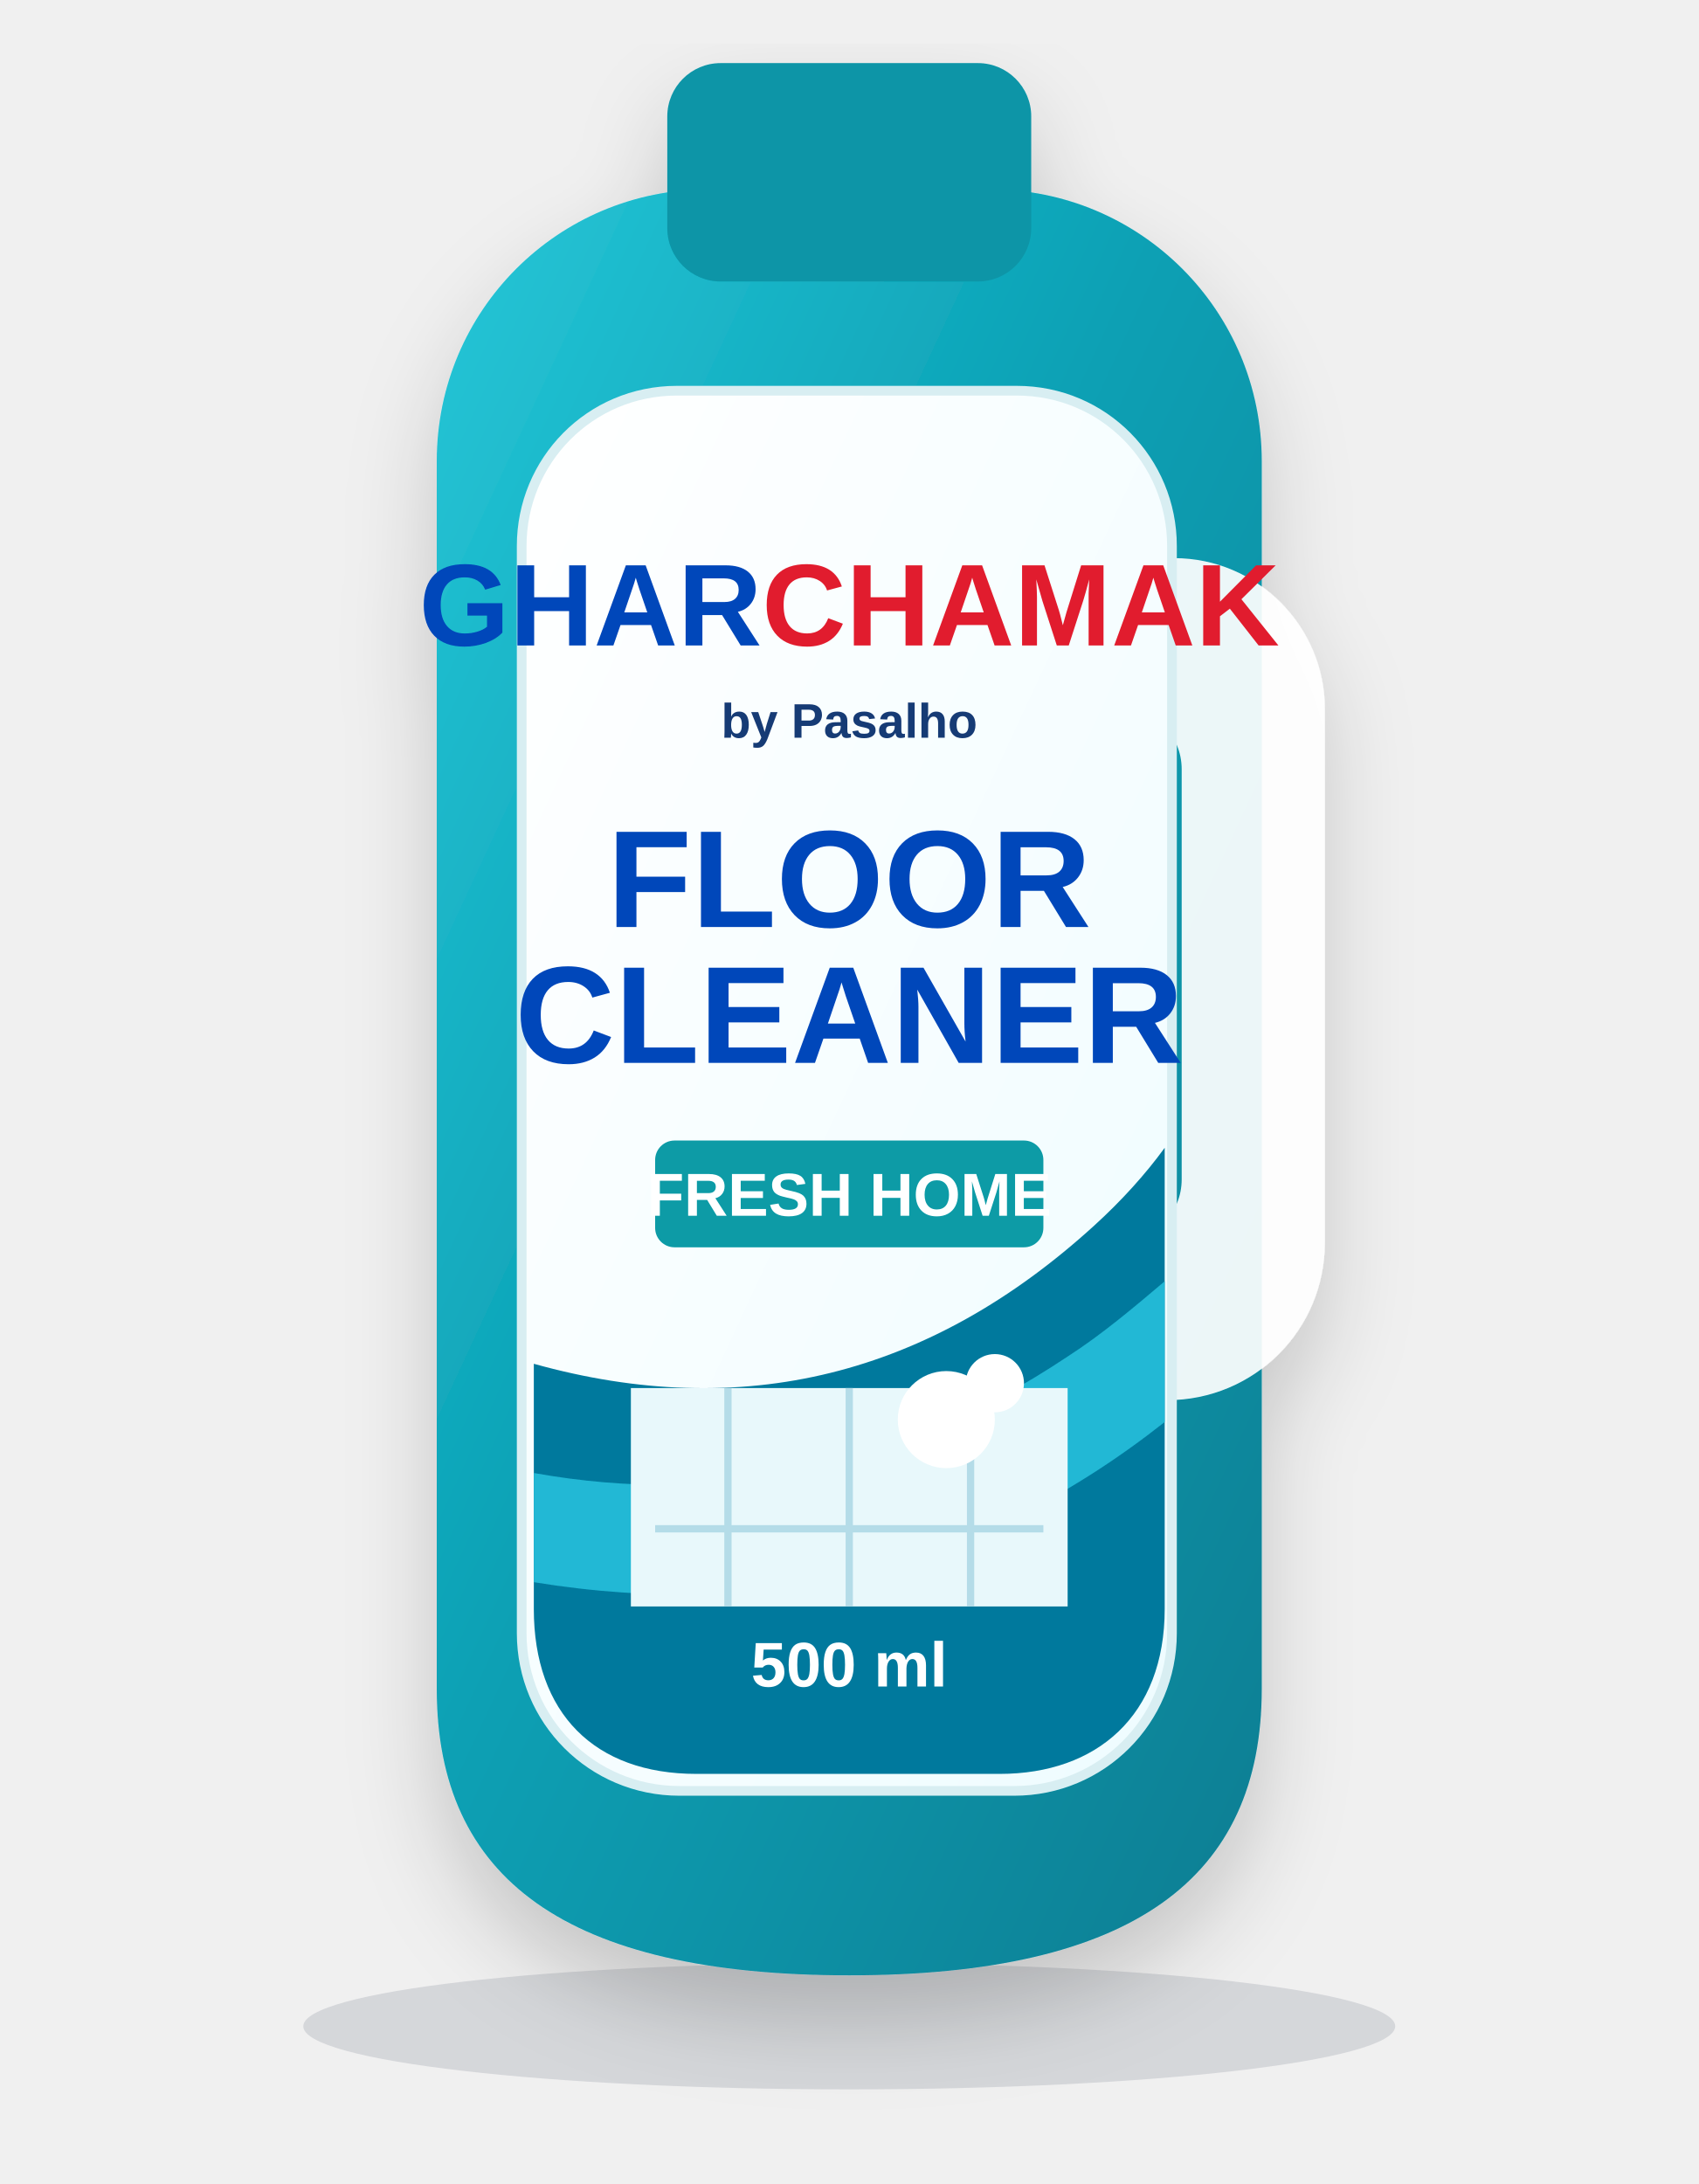
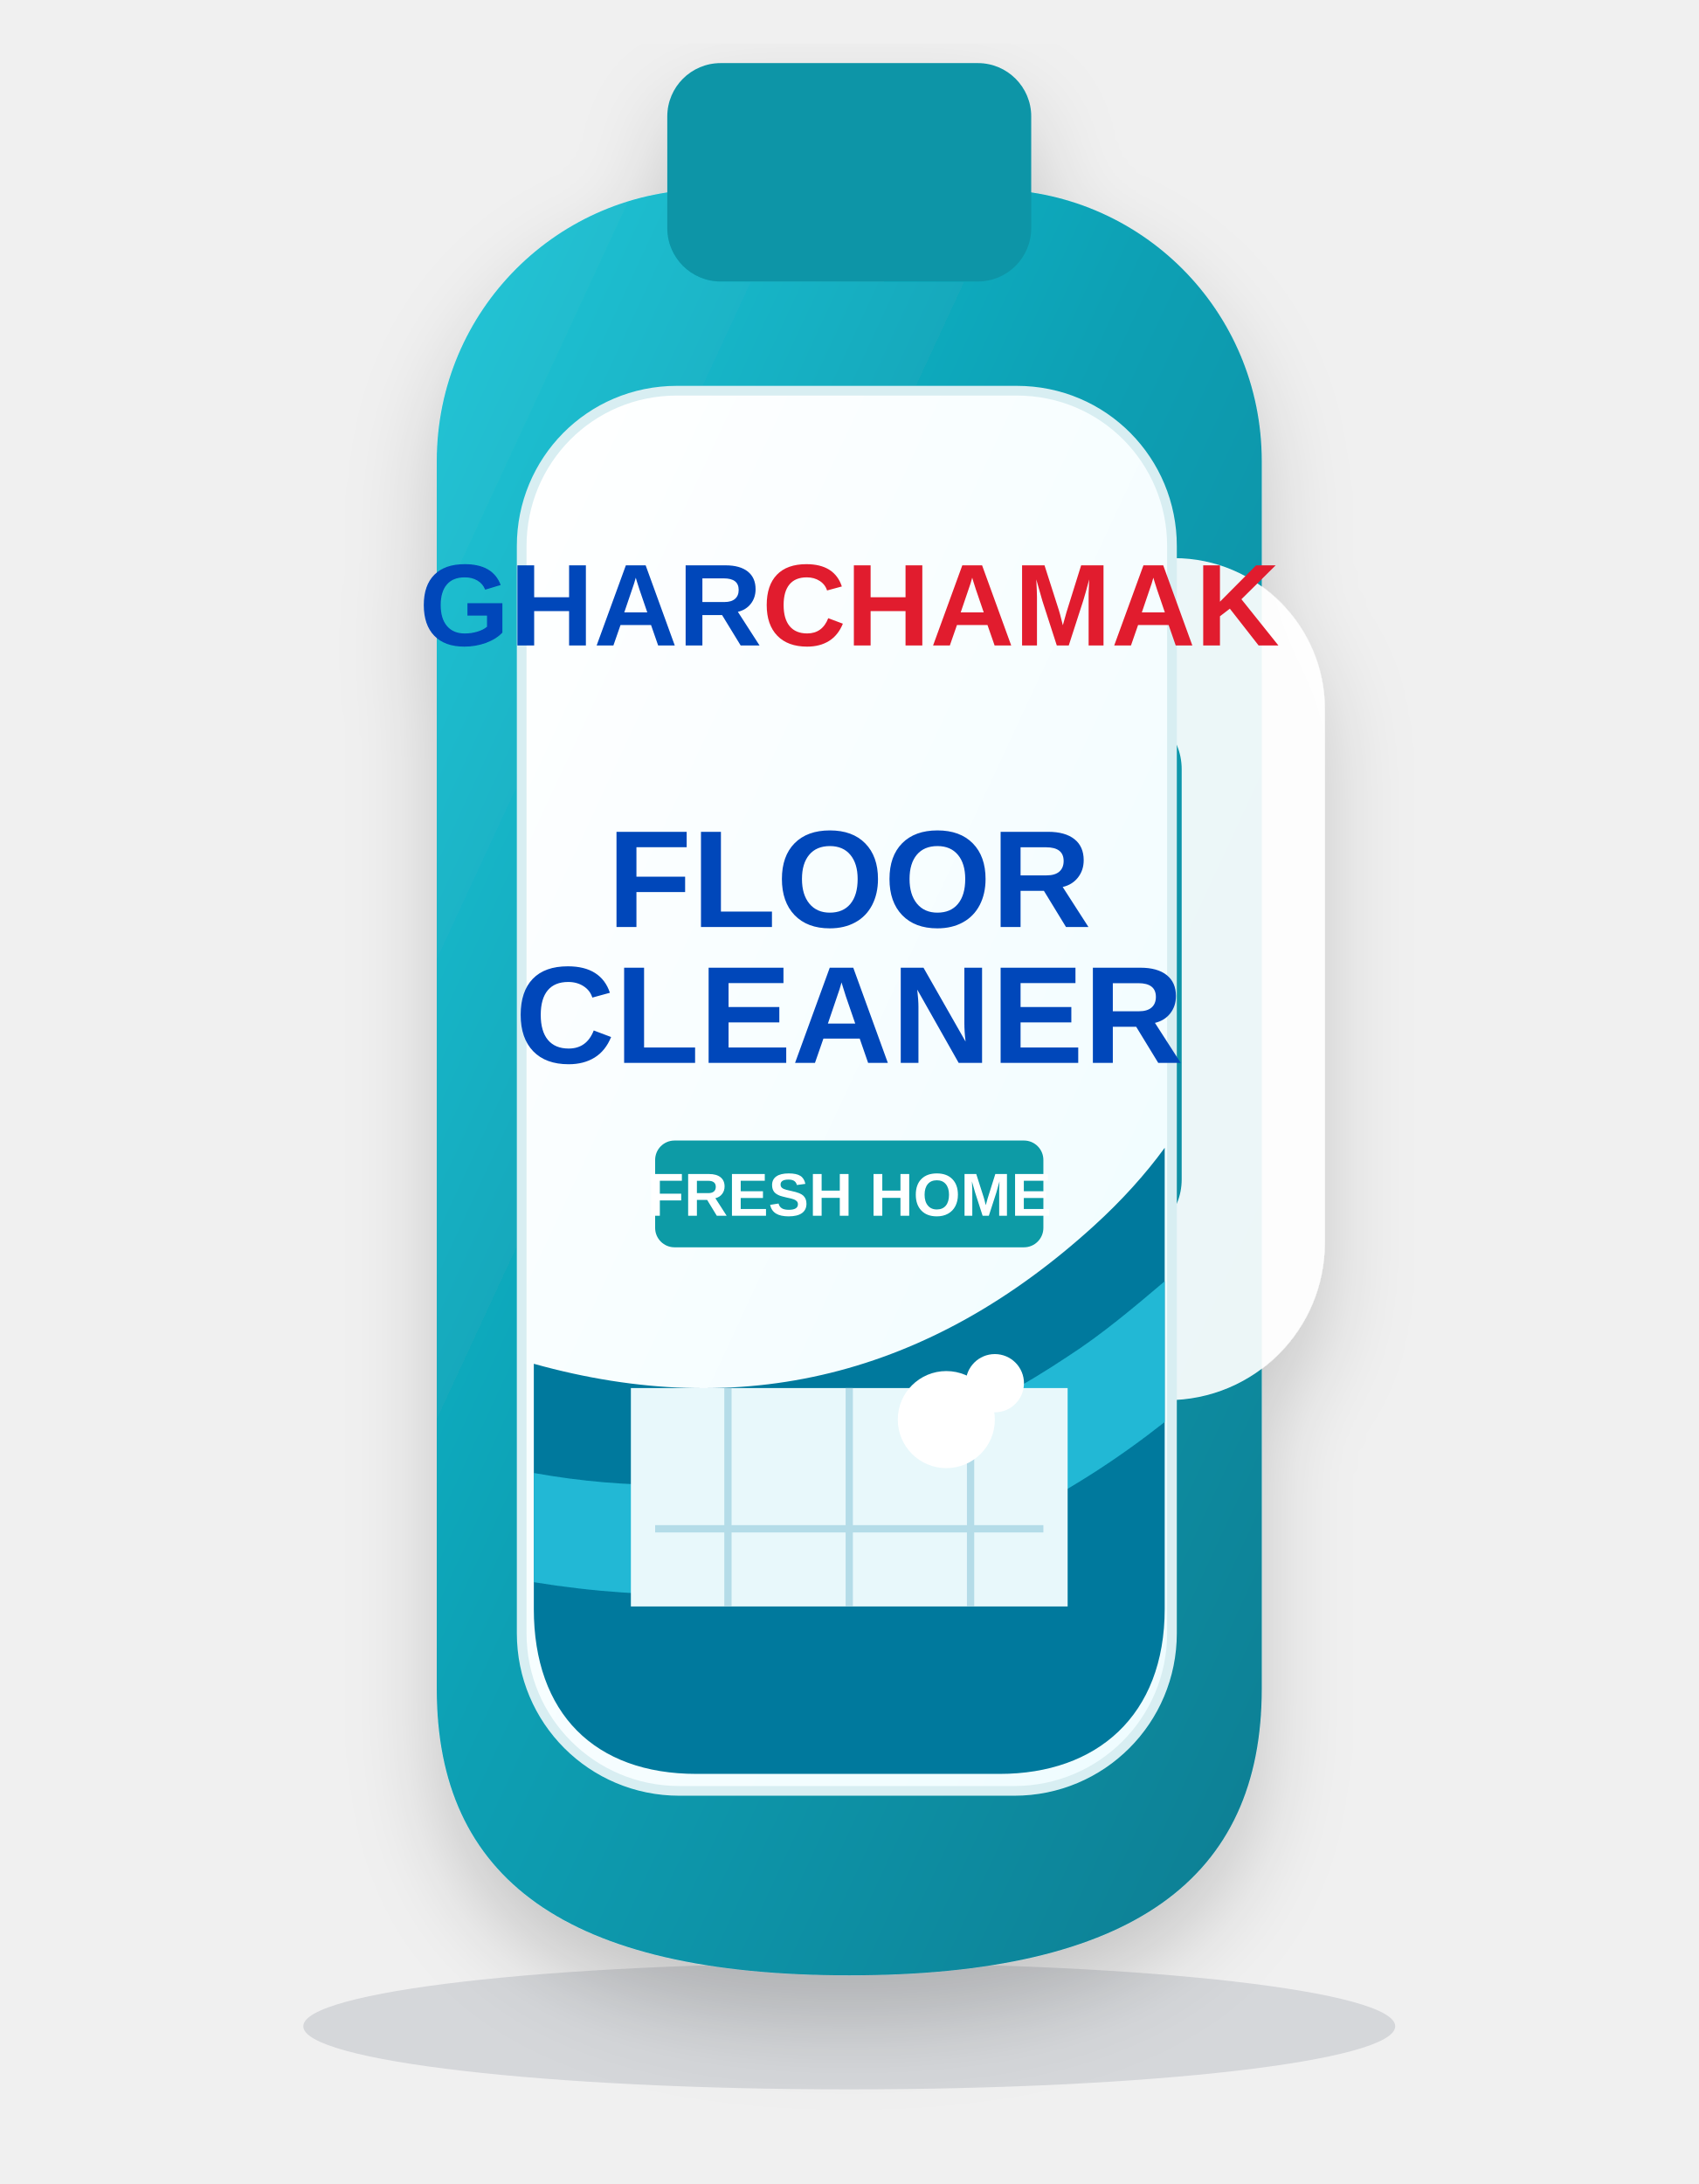
<svg xmlns="http://www.w3.org/2000/svg" viewBox="0 0 700 900">
  <defs>
    <linearGradient id="b" x1="0" y1="0" x2="1" y2="1">
      <stop stop-color="#27c7d8" />
      <stop offset=".45" stop-color="#0ba0b4" />
      <stop offset="1" stop-color="#077d92" />
    </linearGradient>
    <linearGradient id="l" x1="0" y1="0" x2="1" y2="1">
      <stop stop-color="#fff" />
      <stop offset="1" stop-color="#eefcff" />
    </linearGradient>
    <filter id="s">
      <feDropShadow dx="0" dy="18" stdDeviation="18" flood-opacity=".18" />
    </filter>
  </defs>
  <ellipse cx="350" cy="835" rx="225" ry="26" fill="#0b1736" opacity=".12" />
  <g filter="url(#s)">
    <path d="M180 190c0-62 50-112 112-112h116c62 0 112 50 112 112v506c0 78-53 118-170 118S180 774 180 696z" fill="url(#b)" />
    <rect x="275" y="26" width="150" height="90" rx="22" fill="#0795a7" />
    <path d="M409 230h75c34 0 62 28 62 62v220c0 36-29 65-65 65h-72v-66h53c14 0 25-11 25-25V317c0-14-11-25-25-25h-53z" fill="#fff" opacity=".92" />
    <path d="M215 225c0-35 28-64 64-64h140c36 0 64 29 64 64v448c0 36-29 65-65 65H280c-36 0-65-29-65-65z" fill="url(#l)" stroke="#d8eef2" stroke-width="4" />
    <path d="M220 562c86 24 163 5 231-57 11-10 21-21 29-32v190c0 44-28 68-68 68H287c-42 0-67-25-67-68z" fill="#00799d" />
    <path d="M220 607c78 14 151-2 220-48 14-9 27-20 40-31v58c-76 60-162 82-260 66z" fill="#21b8d5" />
    <text x="350" y="266" text-anchor="middle" font-family="Arial" font-weight="900" font-size="48" fill="#0047BA">GHAR<tspan fill="#E11D2E">CHAMAK</tspan>
    </text>
-     <text x="350" y="304" text-anchor="middle" font-family="Arial" font-weight="700" font-size="20" fill="#173b75">by Pasalho</text>
    <text x="350" y="382" text-anchor="middle" font-family="Arial" font-weight="900" font-size="57" fill="#0047BA">FLOOR</text>
    <text x="350" y="438" text-anchor="middle" font-family="Arial" font-weight="900" font-size="57" fill="#0047BA">CLEANER</text>
    <rect x="270" y="470" width="160" height="44" rx="8" fill="#0a9ba6" />
    <text x="350" y="501" text-anchor="middle" font-family="Arial" font-weight="900" font-size="25" fill="#fff">FRESH HOME</text>
    <path d="M260 572h180v90H260z" fill="#e8f8fb" />
    <path d="M270 630h160M300 572v90M350 572v90M400 572v90" stroke="#b4dce8" stroke-width="3" />
    <circle cx="390" cy="585" r="20" fill="#fff" />
    <circle cx="410" cy="570" r="12" fill="#fff" />
-     <text x="350" y="695" text-anchor="middle" font-family="Arial" font-weight="800" font-size="26" fill="#fff">500 ml</text>
  </g>
</svg>
